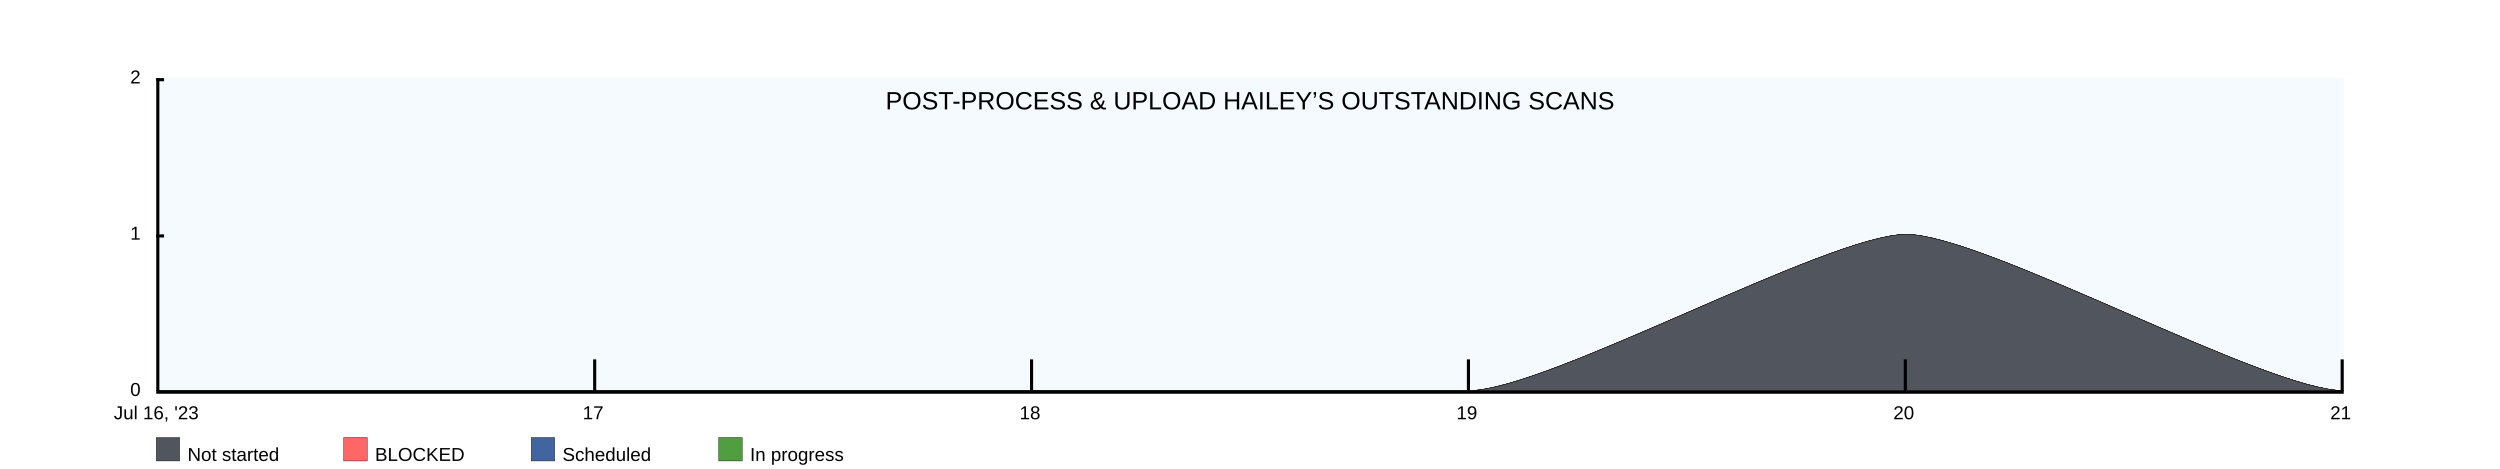
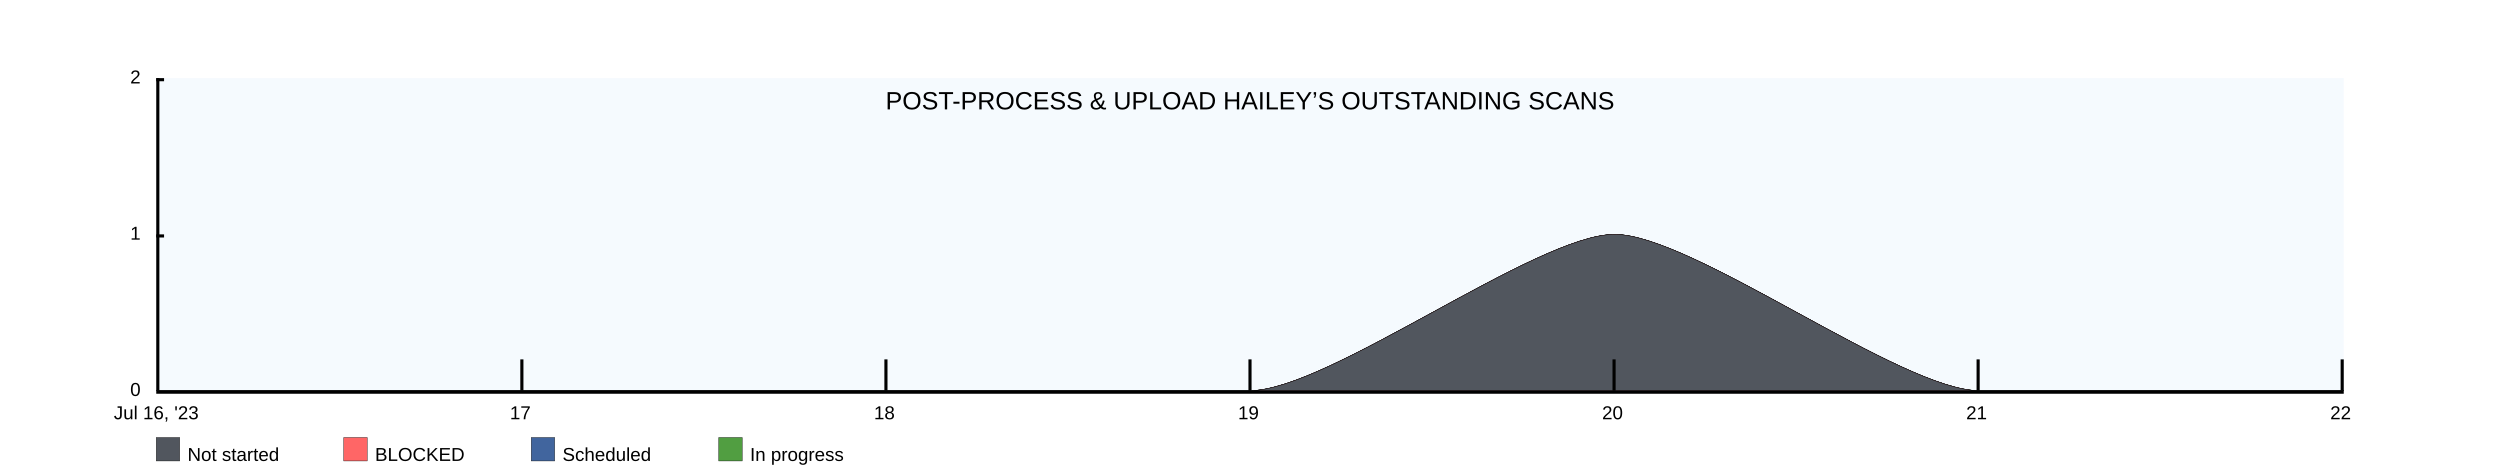
<svg xmlns="http://www.w3.org/2000/svg" width="1600" height="300">
  <rect x="100" y="50" width="1400" height="200" fill="rgba(221, 239, 250, .3)" />
  <clipPath id="theGraph">
    <rect x="100" y="50" width="1400" height="200" fill="black" />
  </clipPath>
  <rect x="100" y="280" width="15" height="15" fill="#51565E" stroke="black" stroke-width="0.25" />
  <text x="120" y="295" font-family="Arial" font-size="12" fill="black">Not started</text>
  <rect x="220" y="280" width="15" height="15" fill="#FF6666" stroke="black" stroke-width="0.25" />
  <text x="240" y="295" font-family="Arial" font-size="12" fill="black">BLOCKED</text>
  <rect x="340" y="280" width="15" height="15" fill="#41659E" stroke="black" stroke-width="0.25" />
  <text x="360" y="295" font-family="Arial" font-size="12" fill="black">Scheduled</text>
  <rect x="460" y="280" width="15" height="15" fill="#519E41" stroke="black" stroke-width="0.25" />
  <text x="480" y="295" font-family="Arial" font-size="12" fill="black">In progress</text>
-   <path d="M 100 250 M 100 250 C 100 250 380 250 380 250 C 380 250 660 250 660 250 C 660 250 940 250 940 250 C 990 250 1170 150 1220 150 C 1270 150 1450 250 1500 250 C 1500 250 1500 250 1500 250 C 1500 250 100 250 100 250 Z" fill="#519E41" stroke="black" stroke-width="0.25" />
-   <path d="M 100 250 M 100 250 C 100 250 380 250 380 250 C 380 250 660 250 660 250 C 660 250 940 250 940 250 C 990 250 1170 150 1220 150 C 1270 150 1450 250 1500 250 C 1500 250 1500 250 1500 250 C 1500 250 100 250 100 250 Z" fill="#41659E" stroke="black" stroke-width="0.25" />
-   <path d="M 100 250 M 100 250 C 100 250 380 250 380 250 C 380 250 660 250 660 250 C 660 250 940 250 940 250 C 990 250 1170 150 1220 150 C 1270 150 1450 250 1500 250 C 1500 250 1500 250 1500 250 C 1500 250 100 250 100 250 Z" fill="#FF6666" stroke="black" stroke-width="0.25" />
-   <path d="M 100 250 M 100 250 C 100 250 380 250 380 250 C 380 250 660 250 660 250 C 660 250 940 250 940 250 C 990 250 1170 150 1220 150 C 1270 150 1450 250 1500 250 C 1500 250 1500 250 1500 250 C 1500 250 100 250 100 250 Z" fill="#51565E" stroke="black" stroke-width="0.25" />
+   <path d="M 100 250 M 100 250 C 100 250 333.333 250 333.333 250 C 333.333 250 566.667 250 566.667 250 C 566.667 250 800 250 800 250 C 850 250 983.333 150 1033.333 150 C 1083.333 150 1216.667 250 1266.667 250 C 1266.667 250 1500 250 1500 250 C 1500 250 1500 250 1500 250 C 1500 250 100 250 100 250 Z" fill="#519E41" stroke="black" stroke-width="0.25" />
+   <path d="M 100 250 M 100 250 C 100 250 333.333 250 333.333 250 C 333.333 250 566.667 250 566.667 250 C 566.667 250 800 250 800 250 C 850 250 983.333 150 1033.333 150 C 1083.333 150 1216.667 250 1266.667 250 C 1266.667 250 1500 250 1500 250 C 1500 250 1500 250 1500 250 C 1500 250 100 250 100 250 Z" fill="#41659E" stroke="black" stroke-width="0.25" />
+   <path d="M 100 250 M 100 250 C 100 250 333.333 250 333.333 250 C 333.333 250 566.667 250 566.667 250 C 566.667 250 800 250 800 250 C 850 250 983.333 150 1033.333 150 C 1083.333 150 1216.667 250 1266.667 250 C 1266.667 250 1500 250 1500 250 C 1500 250 1500 250 1500 250 C 1500 250 100 250 100 250 Z" fill="#FF6666" stroke="black" stroke-width="0.25" />
+   <path d="M 100 250 M 100 250 C 100 250 333.333 250 333.333 250 C 333.333 250 566.667 250 566.667 250 C 566.667 250 800 250 800 250 C 850 250 983.333 150 1033.333 150 C 1083.333 150 1216.667 250 1266.667 250 C 1266.667 250 1500 250 1500 250 C 1500 250 1500 250 1500 250 C 1500 250 100 250 100 250 Z" fill="#51565E" stroke="black" stroke-width="0.25" />
  <text x="800" y="70" font-family="Arial" font-size="16" fill="black" text-anchor="middle" alignment-baseline="middle">POST-PROCESS &amp; UPLOAD HAILEY’S OUTSTANDING SCANS</text>
  <rect x="100" y="250" width="1400" height="2" fill="black" />
  <rect x="100" y="50" width="5" height="2" fill="black" />
  <rect x="100" y="150" width="5" height="2" fill="black" />
  <text x="90" y="50" font-family="Arial" font-size="12" fill="black" text-anchor="end" dominant-baseline="middle">2</text>
  <text x="90" y="150" font-family="Arial" font-size="12" fill="black" text-anchor="end" dominant-baseline="middle">1</text>
  <text x="90" y="250" font-family="Arial" font-size="12" fill="black" text-anchor="end" dominant-baseline="middle">0</text>
  <text x="100" y="260" font-family="Arial" fill="black" text-anchor="middle" dominant-baseline="hanging">Jul 16, '23</text>
-   <text x="379.6" y="260" font-family="Arial" fill="black" text-anchor="middle" dominant-baseline="hanging">17</text>
-   <text x="659.2" y="260" font-family="Arial" fill="black" text-anchor="middle" dominant-baseline="hanging">18</text>
-   <text x="938.8" y="260" font-family="Arial" fill="black" text-anchor="middle" dominant-baseline="hanging">19</text>
-   <text x="1218.4" y="260" font-family="Arial" fill="black" text-anchor="middle" dominant-baseline="hanging">20</text>
-   <text x="1498" y="260" font-family="Arial" fill="black" text-anchor="middle" dominant-baseline="hanging">21</text>
+   <text x="333" y="260" font-family="Arial" fill="black" text-anchor="middle" dominant-baseline="hanging">17</text>
+   <text x="566" y="260" font-family="Arial" fill="black" text-anchor="middle" dominant-baseline="hanging">18</text>
+   <text x="799" y="260" font-family="Arial" fill="black" text-anchor="middle" dominant-baseline="hanging">19</text>
+   <text x="1032" y="260" font-family="Arial" fill="black" text-anchor="middle" dominant-baseline="hanging">20</text>
+   <text x="1265" y="260" font-family="Arial" fill="black" text-anchor="middle" dominant-baseline="hanging">21</text>
+   <text x="1498" y="260" font-family="Arial" fill="black" text-anchor="middle" dominant-baseline="hanging">22</text>
  <rect x="100" y="50" width="2" height="200" fill="black" />
-   <rect x="379.6" y="230" width="2" height="20" fill="black" />
-   <rect x="659.2" y="230" width="2" height="20" fill="black" />
-   <rect x="938.8" y="230" width="2" height="20" fill="black" />
-   <rect x="1218.4" y="230" width="2" height="20" fill="black" />
+   <rect x="333" y="230" width="2" height="20" fill="black" />
+   <rect x="566" y="230" width="2" height="20" fill="black" />
+   <rect x="799" y="230" width="2" height="20" fill="black" />
+   <rect x="1032" y="230" width="2" height="20" fill="black" />
+   <rect x="1265" y="230" width="2" height="20" fill="black" />
  <rect x="1498" y="230" width="2" height="20" fill="black" />
</svg>
